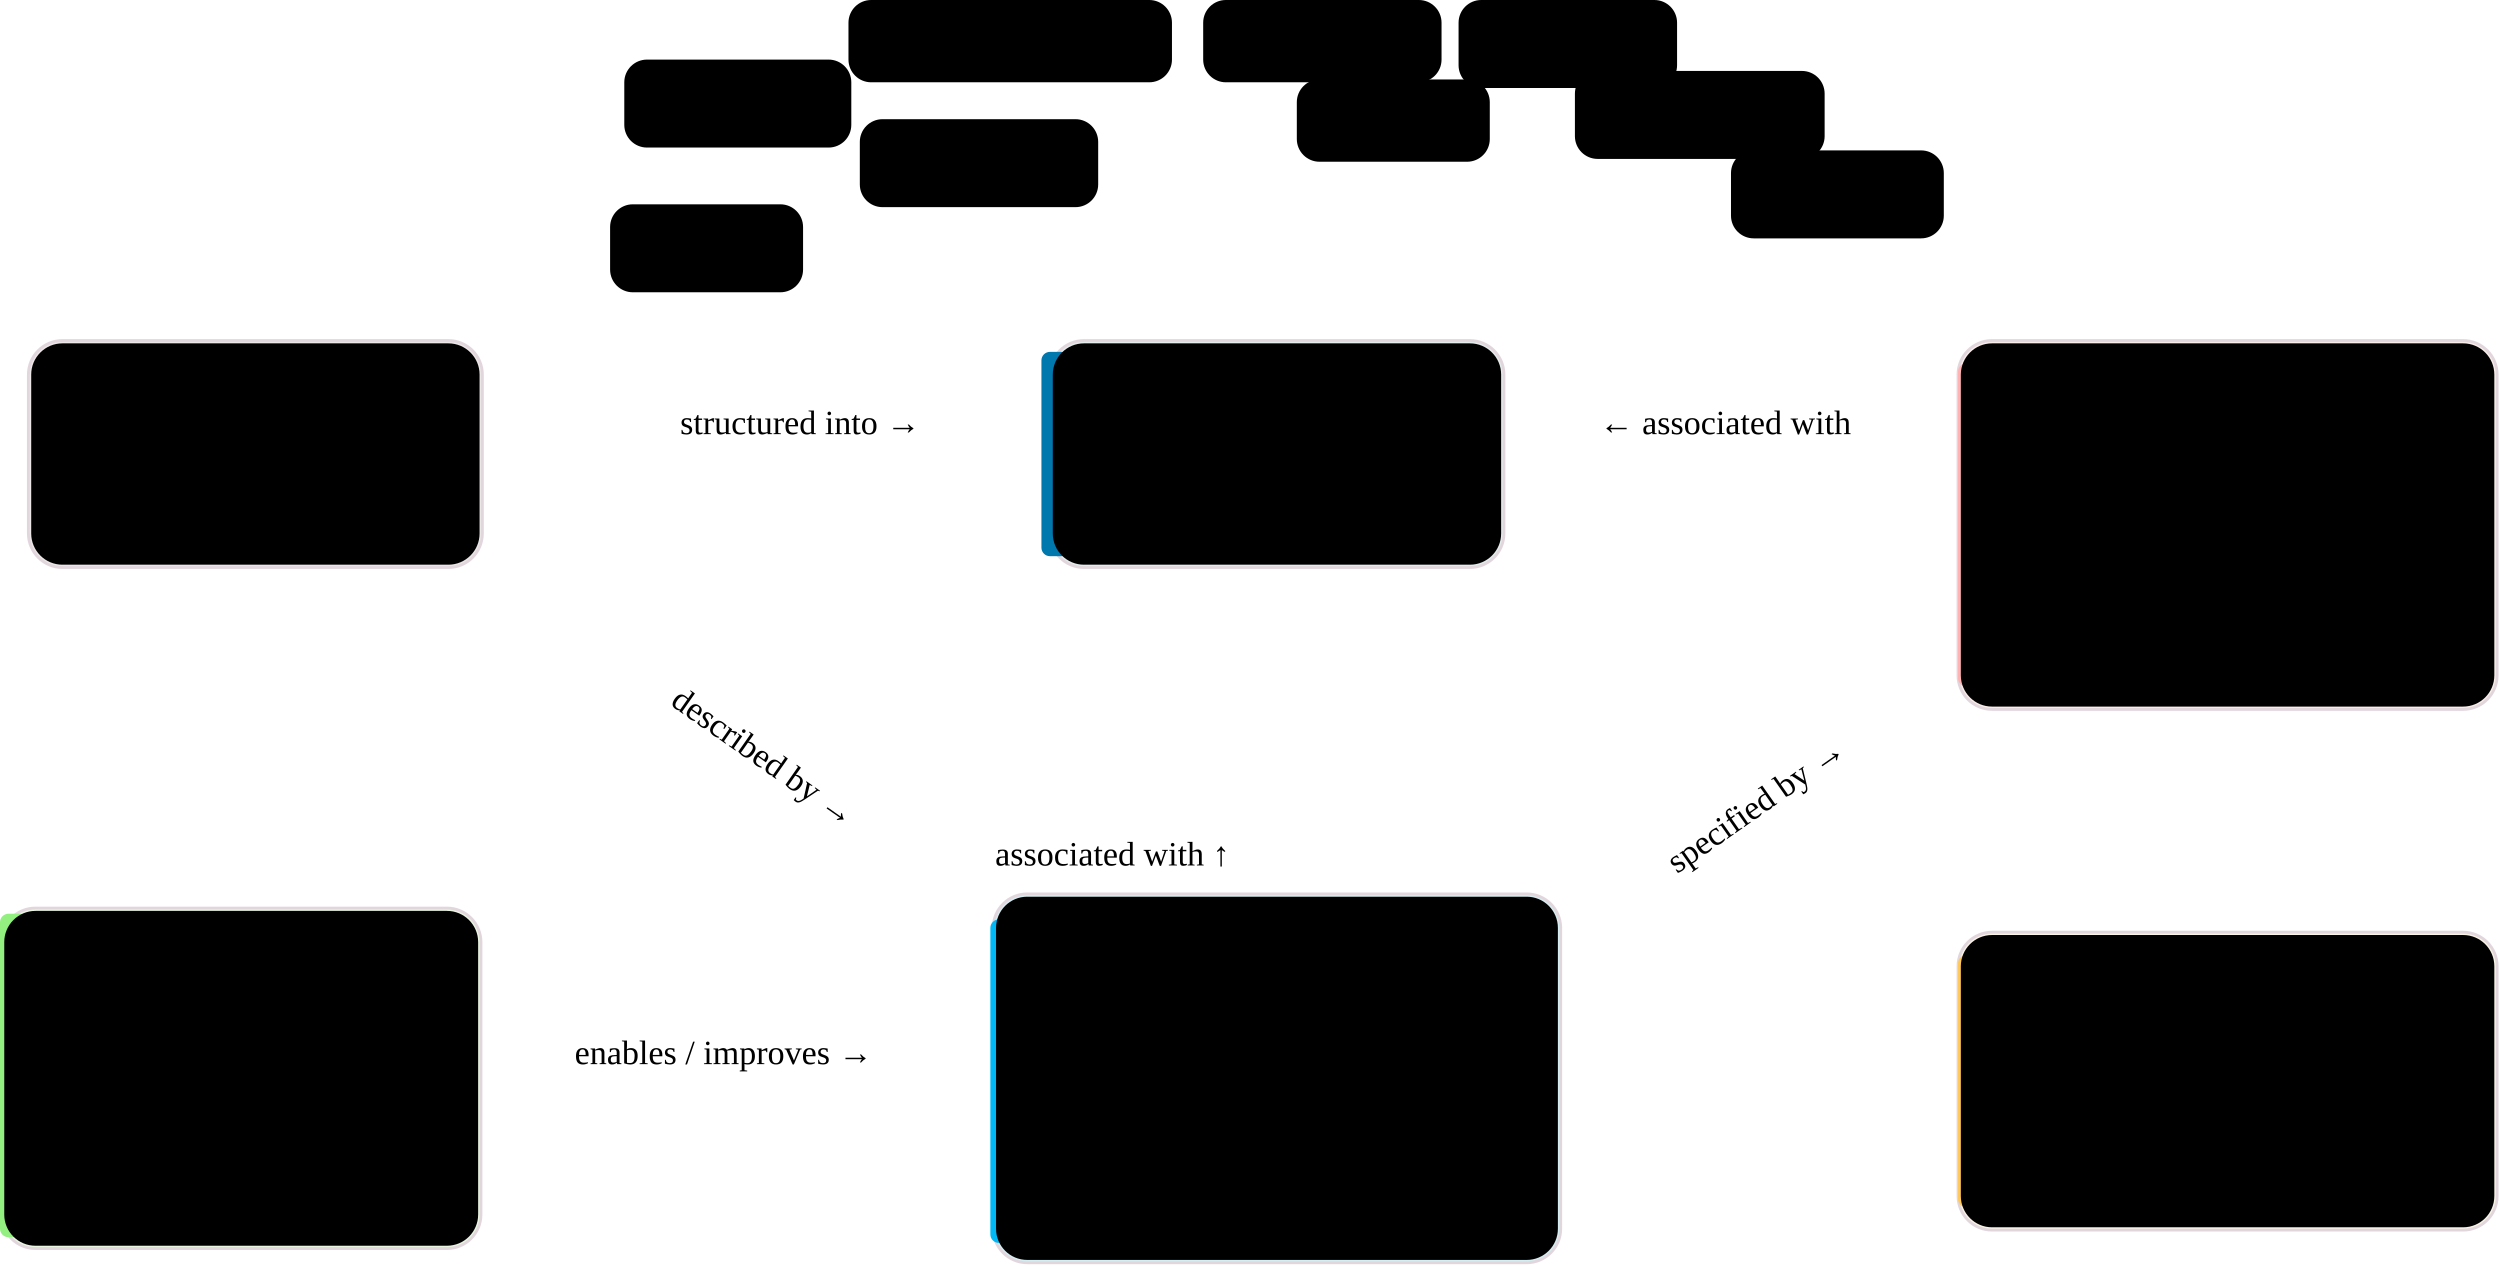
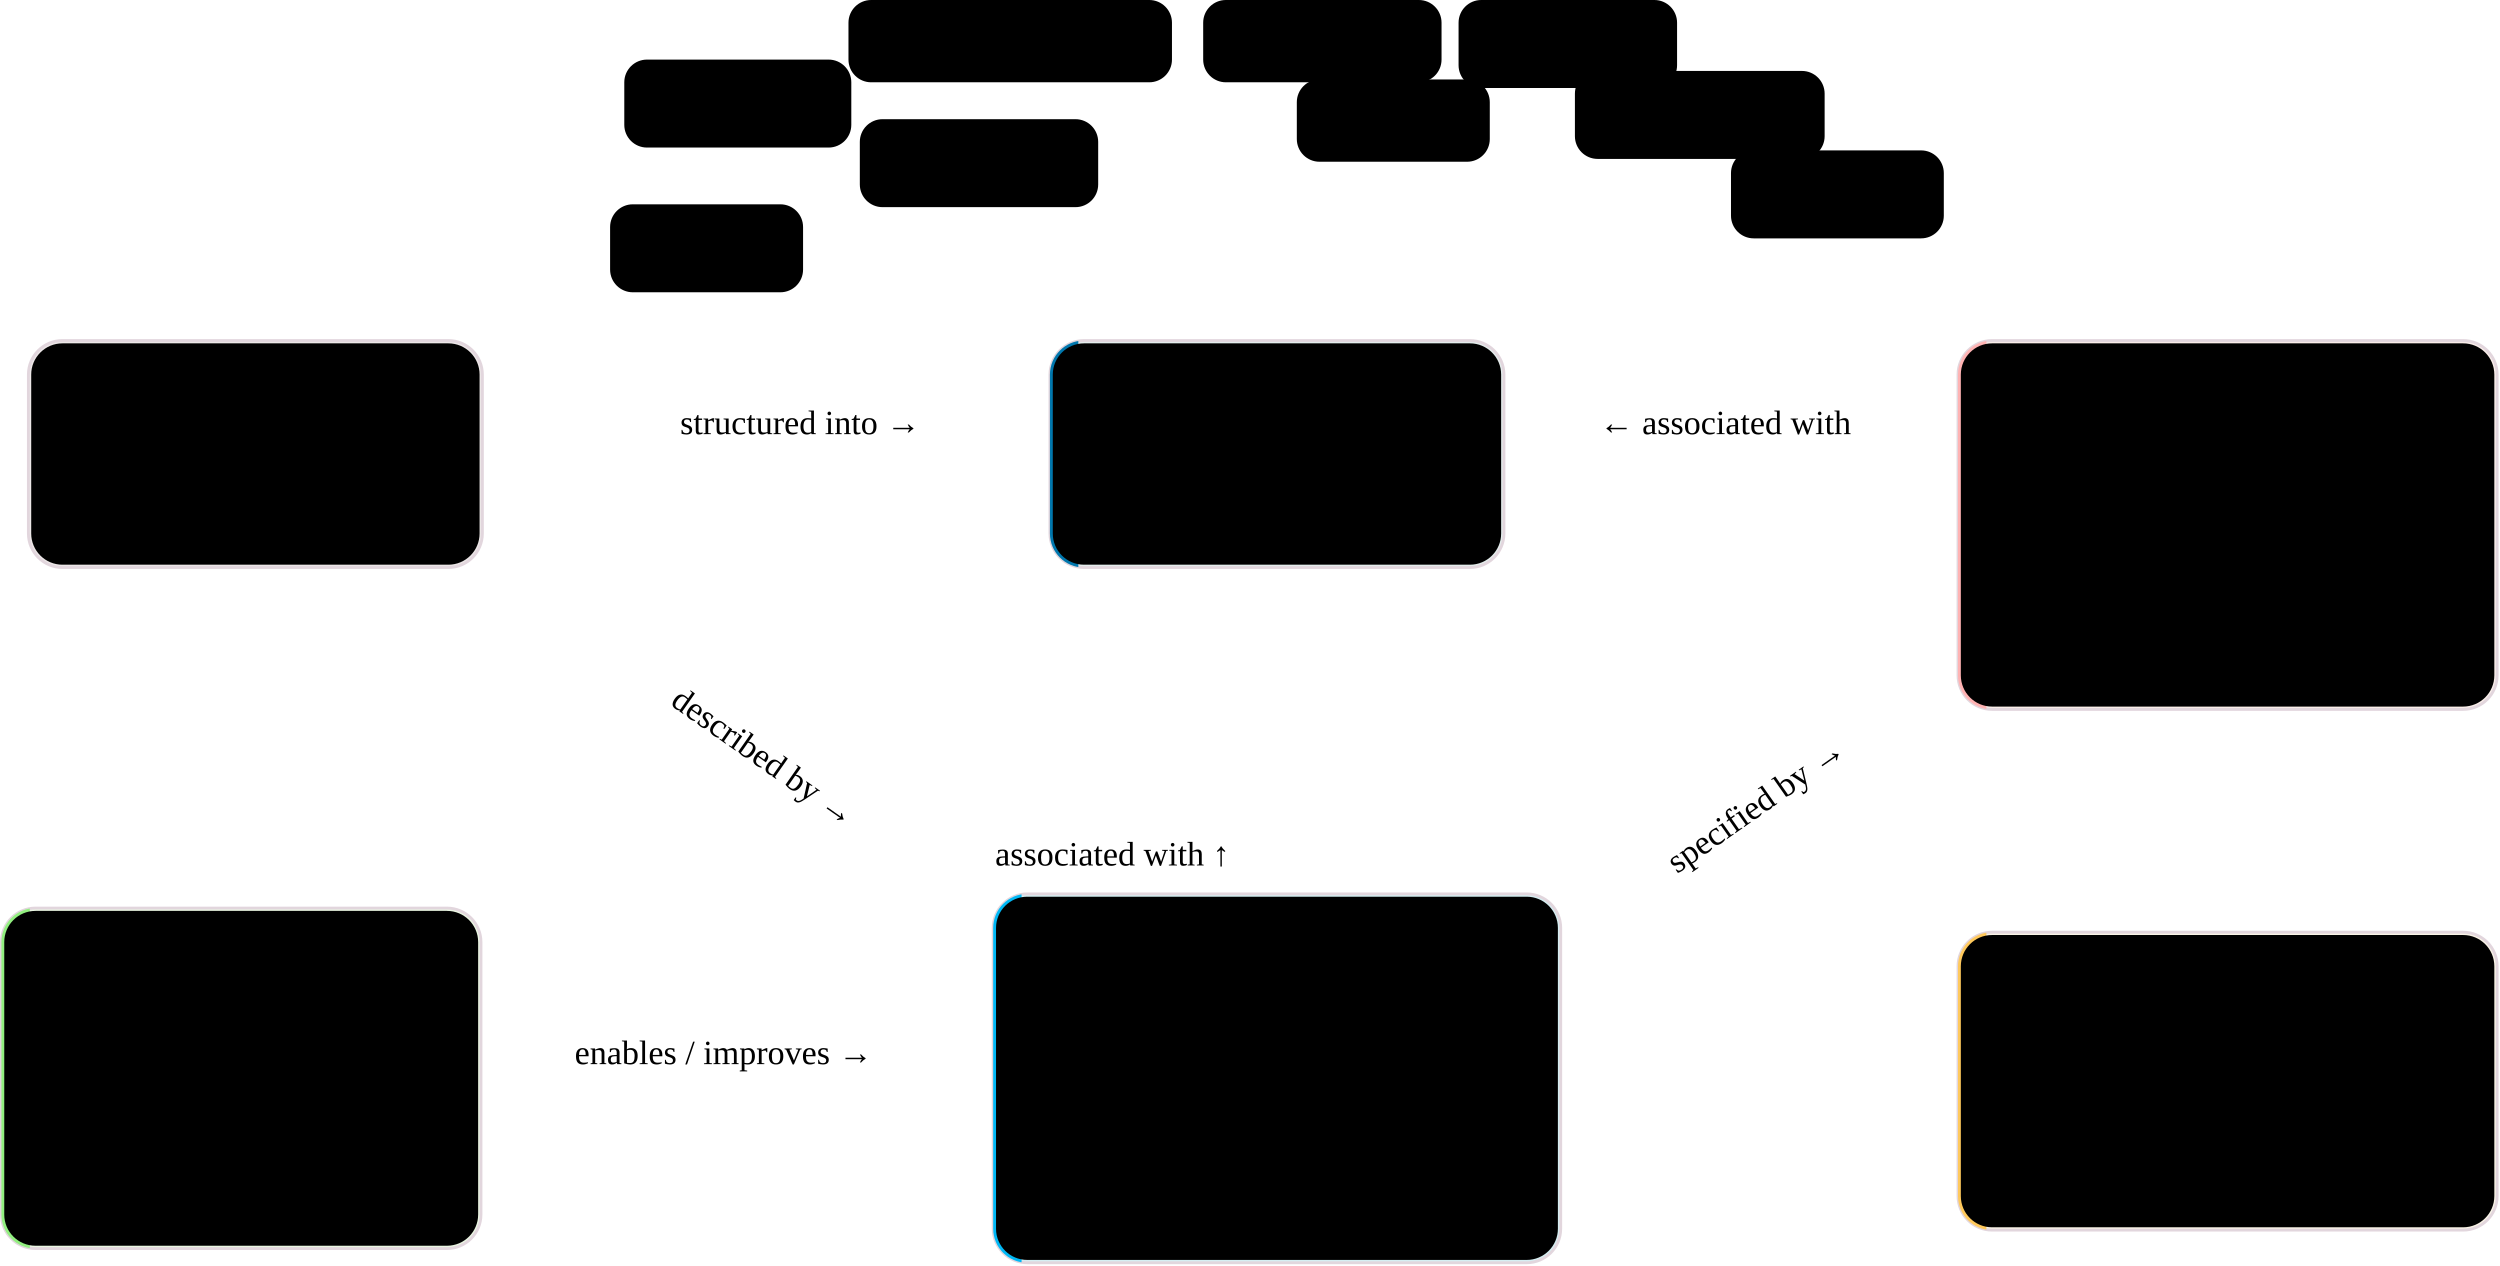
<svg class="domain-language-svg" viewBox="0 0 881 446" role="group" aria-labelledby="domain-language-svg-title domain-language-svg-description">
  <defs>
    <symbol id="domain-language-icon-tag" viewBox="0 0 448 512">
      <path d="M48 32H197.5C214.5 32 230.7 38.74 242.7 50.75L418.7 226.7C443.7 251.7 443.7 292.3 418.7 317.3L285.3 450.7C260.3 475.7 219.7 475.7 194.7 450.7L18.75 274.7C6.743 262.7 0 246.5 0 229.5V80C0 53.49 21.49 32 48 32ZM112 176C129.7 176 144 161.7 144 144C144 126.3 129.7 112 112 112C94.33 112 80 126.3 80 144C80 161.7 94.33 176 112 176Z" />
    </symbol>
    <symbol id="domain-language-icon-gem" viewBox="0 0 512 512">
      <path d="M378.7 32H133.3L256 182.7L378.7 32ZM512 192 404.6 50.7 289.6 192H512ZM107.4 50.7 0 192H222.4L107.4 50.7ZM244.3 474.9C247.3 478.2 251.6 480 256 480S264.7 478.2 267.7 474.9L510.6 224H1.4L244.3 474.9Z" />
    </symbol>
    <symbol id="domain-language-icon-puzzle" viewBox="0 0 512 512">
      <path d="M512 288C512 323.4 490.5 352 464 352C431.6 352 432.3 320 408.4 320C394.9 320 384 330.9 384 344.4V480C384 497.7 369.7 512 352 512H280.4C266.9 512 256 501.1 256 487.6C256 463.1 288 464.4 288 432C288 405.5 259.4 384 224 384S160 405.5 160 432C160 464.4 192 463.7 192 487.6C192 501.1 181.1 512 167.6 512H32C14.3 512 0 497.7 0 480V344.4C0 330.9 10.9 320 24.4 320C48.1 320 47.6 352 80 352C106.5 352 128 323.3 128 288S106.5 223.1 80 223.1C47.6 223.1 48.3 255.1 24.4 255.1C10.9 255.1 0 245.1 0 231.6V160C0 142.3 14.3 128.9 32 128.9H167.6C181.1 128.9 192 117.1 192 103.6C192 79.9 160 80.4 160 48C160 21.5 188.7 .9 224 .9S288 22.4 288 48C288 80.4 256 79.7 256 103.6C256 117.1 266.9 128 280.4 128H352C369.7 128 384 142.3 384 159.1V230.7C384 244.2 394.9 255.1 408.4 255.1C432.1 255.1 431.6 223.1 464 223.1C490.5 223.1 512 252.7 512 288Z" />
    </symbol>
    <symbol id="domain-language-icon-target" viewBox="0 0 512 512">
      <path d="M288 256C288 273.7 273.7 288 256 288S224 273.7 224 256S238.3 224 256 224S288 238.3 288 256ZM112 256C112 176.5 176.5 112 256 112S400 176.5 400 256S335.5 400 256 400S112 335.5 112 256ZM256 336C300.2 336 336 300.2 336 256S300.2 176 256 176S176 211.8 176 256S211.8 336 256 336ZM512 256C512 397.4 397.4 512 256 512S0 397.4 0 256S114.6 0 256 0S512 114.6 512 256ZM256 64C149.1 64 64 149.1 64 256S149.1 448 256 448S448 362 448 256S362 64 256 64Z" />
    </symbol>
    <symbol id="domain-language-icon-award" viewBox="0 0 384 512">
      <path d="M288 358.3C302 350.2 305.5 328.3 316.9 316.9S350.2 302 358.3 288C366.2 274.2 358.4 253.5 362.6 237.7C366.7 222.5 383.1 208.5 383.1 192S365.8 161.5 361.7 146.3C357.5 130.5 365.3 109.8 357.4 96C349.3 82 327.4 78.5 316 67.1S301.1 33.8 287.1 25.7C273.3 17.7 252.6 25.5 236.9 21.3C222.5 17.3 208.5 0 192 0S161.5 17.3 146.3 21.3C130.5 25.5 109.8 17.7 96 25.7C82 33.8 78.5 55.7 67.1 67.1S33.8 82 25.7 96C17.7 109.7 25.6 130.5 21.4 146.2C17.3 161.5 0 175.5 0 192S17.3 222.5 21.3 237.7C25.5 253.5 17.7 274.2 25.7 288C33.8 302 55.7 305.5 67.1 316.9S82 350.2 96 358.3C109.8 366.3 130.5 358.5 146.3 362.7C161.5 366.7 175.5 384 192 384S222.5 366.7 237.7 362.7C253.5 358.5 274.2 366.3 288 358.3ZM112 192C112 147.7 147.8 112 192 112S272 147.7 272 192S236.2 272 192 272S112 236.2 112 192ZM1.7 433.2C-1.5 441.4 0 450.7 5.6 457.5C11.3 464.2 20.1 467.4 28.7 465.6L73.9 456.6L95.3 498.8C99.5 507 107.6 512 116.7 512H117.7C127.2 511.6 135.4 505.9 138.9 497.1L172.5 415C118.8 410.4 70.5 386.9 34.3 351.1L1.7 433.2ZM349.6 351.1C313.5 386.9 265.2 410.4 211.4 415L245 497.1C248.6 505.9 256.7 511.6 266.2 512H267.3C276.4 512 284.5 507 288.7 498.9L310.1 456.6L355.3 465.6C363.9 467.4 372.8 464.2 378.4 457.5C384.1 450.7 385.5 441.4 382.3 433.2L349.6 351.1Z" />
    </symbol>
+     <clipPath id="domain-language-clip-dimension">
+       <rect x="370" y="120" width="160" height="80" rx="12" />
+     </clipPath>
+     <clipPath id="domain-language-clip-approach">
+       <rect x="0.5" y="320" width="169" height="120" rx="12" />
+     </clipPath>
+     <clipPath id="domain-language-clip-characteristic">
+       <rect x="350" y="315" width="200" height="130" rx="12" />
+     </clipPath>
+     <clipPath id="domain-language-clip-requirement">
+       <rect x="690" y="120" width="190" height="130" rx="12" />
+     </clipPath>
+     <clipPath id="domain-language-clip-standard">
+       <rect x="690" y="328.5" width="190" height="105" rx="12" />
+     </clipPath>
  </defs>
  <g class="domain-language-svg__connectors" aria-hidden="true">
    <path d="M170 160H370" />
    <path d="M145.5 200 350 347.5" />
    <path d="M450 200V315" />
    <path d="M530 160H690" />
    <path d="M550 347.5 690 250" />
    <path d="M550 380.3 690 380.7" />
    <path d="M170 380H350" />
    <path d="M447 120 466 29" />
    <path d="M430 120 356 29" />
    <path d="M409 120 349 70" />
    <path d="M389 120 260 52" />
    <path d="M378 120 247 100" />
    <path d="M471 120 491 50" />
    <path d="M490 120 549 30" />
    <path d="M510 120 592 52" />
    <path d="M530 120 646 80" />
  </g>
  <g class="domain-language-svg__relations" aria-hidden="true">
    <text x="282" y="153" text-anchor="middle">structured into →</text>
    <text x="267" y="270" text-anchor="middle" transform="rotate(35 267 270)">described by →</text>
    <text x="255" y="375" text-anchor="middle">enables / improves →</text>
    <text x="392" y="305" text-anchor="middle">associated with ↑</text>
    <text x="608" y="153" text-anchor="middle">← associated with</text>
    <text x="621" y="287" text-anchor="middle" transform="rotate(-35 621 287)">specified by →</text>
  </g>
  <a href="{{ '/articles/what-is-quality' | prepend: site.baseurl }}" class="domain-language-link domain-language-link--box" aria-label="System- or product quality — what quality means">
    <rect class="domain-language-svg__box-surface" x="10" y="120" width="160" height="80" rx="12" fill="#ece7e7" stroke="#e2d6dd" />
    <text x="90" y="143" text-anchor="middle" class="domain-language-svg__system-title">
      <tspan x="90">System- or</tspan>
      <tspan x="90" dy="25">Product</tspan>
      <tspan x="90" dy="25">Quality</tspan>
    </text>
    <rect class="domain-language-link__focus" x="11" y="121" width="158" height="78" rx="11" />
  </a>
  <a href="{{ '/dimensions/' | prepend: site.baseurl }}" class="domain-language-link domain-language-link--box" aria-label="Quality dimensions — the top-level tags structuring all characteristics">
    <rect class="domain-language-svg__box-surface" x="370" y="120" width="160" height="80" rx="12" fill="#e4edec" stroke="#e2d6dd" />
-     <rect x="367" y="124" width="10" height="72" rx="3" fill="#0077ad" />
-     <use href="#domain-language-icon-tag" x="381" y="122" width="27" height="27" fill="#003366" />
+     <rect class="domain-language-svg__box-accent" x="370" y="120" width="10" height="80" fill="#0077ad" clip-path="url(#domain-language-clip-dimension)" />
+     <use href="#domain-language-icon-tag" x="385" y="122" width="27" height="27" fill="#003366" />
    <text x="450" y="143" text-anchor="middle" fill="#003366">
      <tspan x="450" class="domain-language-svg__box-detail">(top-level)</tspan>
      <tspan x="450" dy="27" class="domain-language-svg__box-title">Dimension</tspan>
      <tspan x="450" dy="22" class="domain-language-svg__box-detail">tag, label</tspan>
    </text>
    <rect class="domain-language-link__focus" x="371" y="121" width="158" height="78" rx="11" />
  </a>
  <a href="{{ '/tag-efficient/' | prepend: site.baseurl }}" class="domain-language-link domain-language-link--tag" aria-label="Quality dimension #efficient">
    <rect class="domain-language-link__focus" x="215" y="72" width="68" height="31" rx="8" />
    <text class="domain-language-svg__tag" x="249" y="95" text-anchor="middle">#efficient</text>
  </a>
  <a href="{{ '/tag-flexible/' | prepend: site.baseurl }}" class="domain-language-link domain-language-link--tag" aria-label="Quality dimension #flexible">
    <rect class="domain-language-link__focus" x="220" y="21" width="80" height="31" rx="8" />
    <text class="domain-language-svg__tag" x="260" y="45" text-anchor="middle">#flexible</text>
  </a>
  <a href="{{ '/tag-maintainable/' | prepend: site.baseurl }}" class="domain-language-link domain-language-link--tag" aria-label="Quality dimension #maintainable">
    <rect class="domain-language-link__focus" x="299" y="0" width="114" height="29" rx="8" />
    <text class="domain-language-svg__tag" x="356" y="23" text-anchor="middle">#maintainable</text>
  </a>
  <a href="{{ '/tag-operable/' | prepend: site.baseurl }}" class="domain-language-link domain-language-link--tag" aria-label="Quality dimension #operable">
    <rect class="domain-language-link__focus" x="303" y="42" width="84" height="31" rx="8" />
    <text class="domain-language-svg__tag" x="345" y="65" text-anchor="middle">#operable</text>
  </a>
  <a href="{{ '/tag-reliable/' | prepend: site.baseurl }}" class="domain-language-link domain-language-link--tag" aria-label="Quality dimension #reliable">
    <rect class="domain-language-link__focus" x="424" y="0" width="84" height="29" rx="8" />
    <text class="domain-language-svg__tag" x="466" y="23" text-anchor="middle">#reliable</text>
  </a>
  <a href="{{ '/tag-safe/' | prepend: site.baseurl }}" class="domain-language-link domain-language-link--tag" aria-label="Quality dimension #safe">
    <rect class="domain-language-link__focus" x="457" y="28" width="68" height="29" rx="8" />
    <text class="domain-language-svg__tag" x="491" y="50" text-anchor="middle">#safe</text>
  </a>
  <a href="{{ '/tag-secure/' | prepend: site.baseurl }}" class="domain-language-link domain-language-link--tag" aria-label="Quality dimension #secure">
    <rect class="domain-language-link__focus" x="514" y="0" width="77" height="31" rx="8" />
    <text class="domain-language-svg__tag" x="552.5" y="23" text-anchor="middle">#secure</text>
  </a>
  <a href="{{ '/tag-suitable/' | prepend: site.baseurl }}" class="domain-language-link domain-language-link--tag" aria-label="Quality dimension #suitable">
    <rect class="domain-language-link__focus" x="555" y="25" width="88" height="31" rx="8" />
    <text class="domain-language-svg__tag" x="599" y="48" text-anchor="middle">#suitable</text>
  </a>
  <a href="{{ '/tag-usable/' | prepend: site.baseurl }}" class="domain-language-link domain-language-link--tag" aria-label="Quality dimension #usable">
    <rect class="domain-language-link__focus" x="610" y="53" width="75" height="31" rx="8" />
    <text class="domain-language-svg__tag" x="647.5" y="76" text-anchor="middle">#usable</text>
  </a>
  <a href="{{ '/approaches/' | prepend: site.baseurl }}" class="domain-language-link domain-language-link--box" aria-label="Approaches — patterns, practices, tactics and strategies">
    <rect class="domain-language-svg__box-surface" x="0.5" y="320" width="169" height="120" rx="12" fill="#eaf6e2" stroke="#e2d6dd" />
-     <rect x="0" y="322" width="10" height="114" rx="3" fill="#92ef80" />
-     <use href="#domain-language-icon-puzzle" x="14" y="322" width="30" height="30" fill="#1b5e20" />
+     <rect class="domain-language-svg__box-accent" x="0.5" y="320" width="10" height="120" fill="#92ef80" clip-path="url(#domain-language-clip-approach)" />
+     <use href="#domain-language-icon-puzzle" x="16" y="322" width="30" height="30" fill="#1b5e20" />
    <text x="85" y="371" text-anchor="middle" fill="#1b5e20">
      <tspan x="85" class="domain-language-svg__box-title">Approach</tspan>
      <tspan x="85" dy="22" class="domain-language-svg__box-detail">pattern, practice,</tspan>
      <tspan x="85" dy="20" class="domain-language-svg__box-detail">tactic, strategy</tspan>
    </text>
    <rect class="domain-language-link__focus" x="1.5" y="321" width="167" height="118" rx="11" />
  </a>
  <a href="{{ '/qualities/' | prepend: site.baseurl }}" class="domain-language-link domain-language-link--box" aria-label="Quality characteristics — the full list of specific quality terms">
    <rect class="domain-language-svg__box-surface" x="350" y="315" width="200" height="130" rx="12" fill="#d5eef2" stroke="#e2d6dd" />
-     <rect x="349" y="324" width="10" height="114" rx="3" fill="#00b8f5" />
+     <rect class="domain-language-svg__box-accent" x="350" y="315" width="10" height="130" fill="#00b8f5" clip-path="url(#domain-language-clip-characteristic)" />
    <use href="#domain-language-icon-gem" x="366" y="324" width="30" height="30" fill="#003366" />
    <text x="450" y="340" text-anchor="middle" fill="#113040">
      <tspan x="450" class="domain-language-svg__box-detail">(specific)</tspan>
      <tspan x="450" dy="34" class="domain-language-svg__quality-title">Quality</tspan>
      <tspan x="450" dy="34" class="domain-language-svg__quality-title">Characteristic</tspan>
      <tspan x="450" dy="21" class="domain-language-svg__box-detail">attribute</tspan>
    </text>
    <rect class="domain-language-link__focus" x="351" y="316" width="198" height="128" rx="11" />
  </a>
  <a href="{{ '/requirements/' | prepend: site.baseurl }}" class="domain-language-link domain-language-link--box" aria-label="Example requirements with metrics and acceptance criteria">
    <rect class="domain-language-svg__box-surface" x="690" y="120" width="190" height="130" rx="12" fill="#f9ede9" stroke="#e2d6dd" />
-     <rect x="690" y="128" width="12" height="114" rx="3" fill="#ffb3b3" />
+     <rect class="domain-language-svg__box-accent" x="690" y="120" width="10" height="130" fill="#ffb3b3" clip-path="url(#domain-language-clip-requirement)" />
    <use href="#domain-language-icon-target" x="707" y="124" width="23" height="23" fill="#8b0000" />
    <text x="785" y="161" text-anchor="middle" fill="#8b0000">
      <tspan x="785" class="domain-language-svg__requirement-title">Example</tspan>
      <tspan x="785" dy="31" class="domain-language-svg__requirement-title">Requirement</tspan>
      <tspan x="785" dy="21" class="domain-language-svg__box-detail">with metric /</tspan>
      <tspan x="785" dy="20" class="domain-language-svg__box-detail">acceptance criterion</tspan>
    </text>
    <rect class="domain-language-link__focus" x="691" y="121" width="188" height="128" rx="11" />
  </a>
  <a href="{{ '/standards/' | prepend: site.baseurl }}" class="domain-language-link domain-language-link--box" aria-label="Quality-related standards">
    <rect class="domain-language-svg__box-surface" x="690" y="328.5" width="190" height="105" rx="12" fill="#f9f3e6" stroke="#e2d6dd" />
-     <rect x="690" y="336.5" width="12" height="89" rx="3" fill="#ffc95c" />
+     <rect class="domain-language-svg__box-accent" x="690" y="328.5" width="10" height="105" fill="#ffc95c" clip-path="url(#domain-language-clip-standard)" />
    <use href="#domain-language-icon-award" x="705" y="331.5" width="29" height="29" fill="#2c3e50" />
    <text x="785" y="374" text-anchor="middle" fill="#113040">
      <tspan x="785" class="domain-language-svg__box-title">Standard</tspan>
      <tspan x="785" dy="22" class="domain-language-svg__box-detail">e.g. ISO-25010 or</tspan>
      <tspan x="785" dy="20" class="domain-language-svg__box-detail">ISO-27001</tspan>
    </text>
    <rect class="domain-language-link__focus" x="691" y="329.5" width="188" height="103" rx="11" />
  </a>
</svg>
